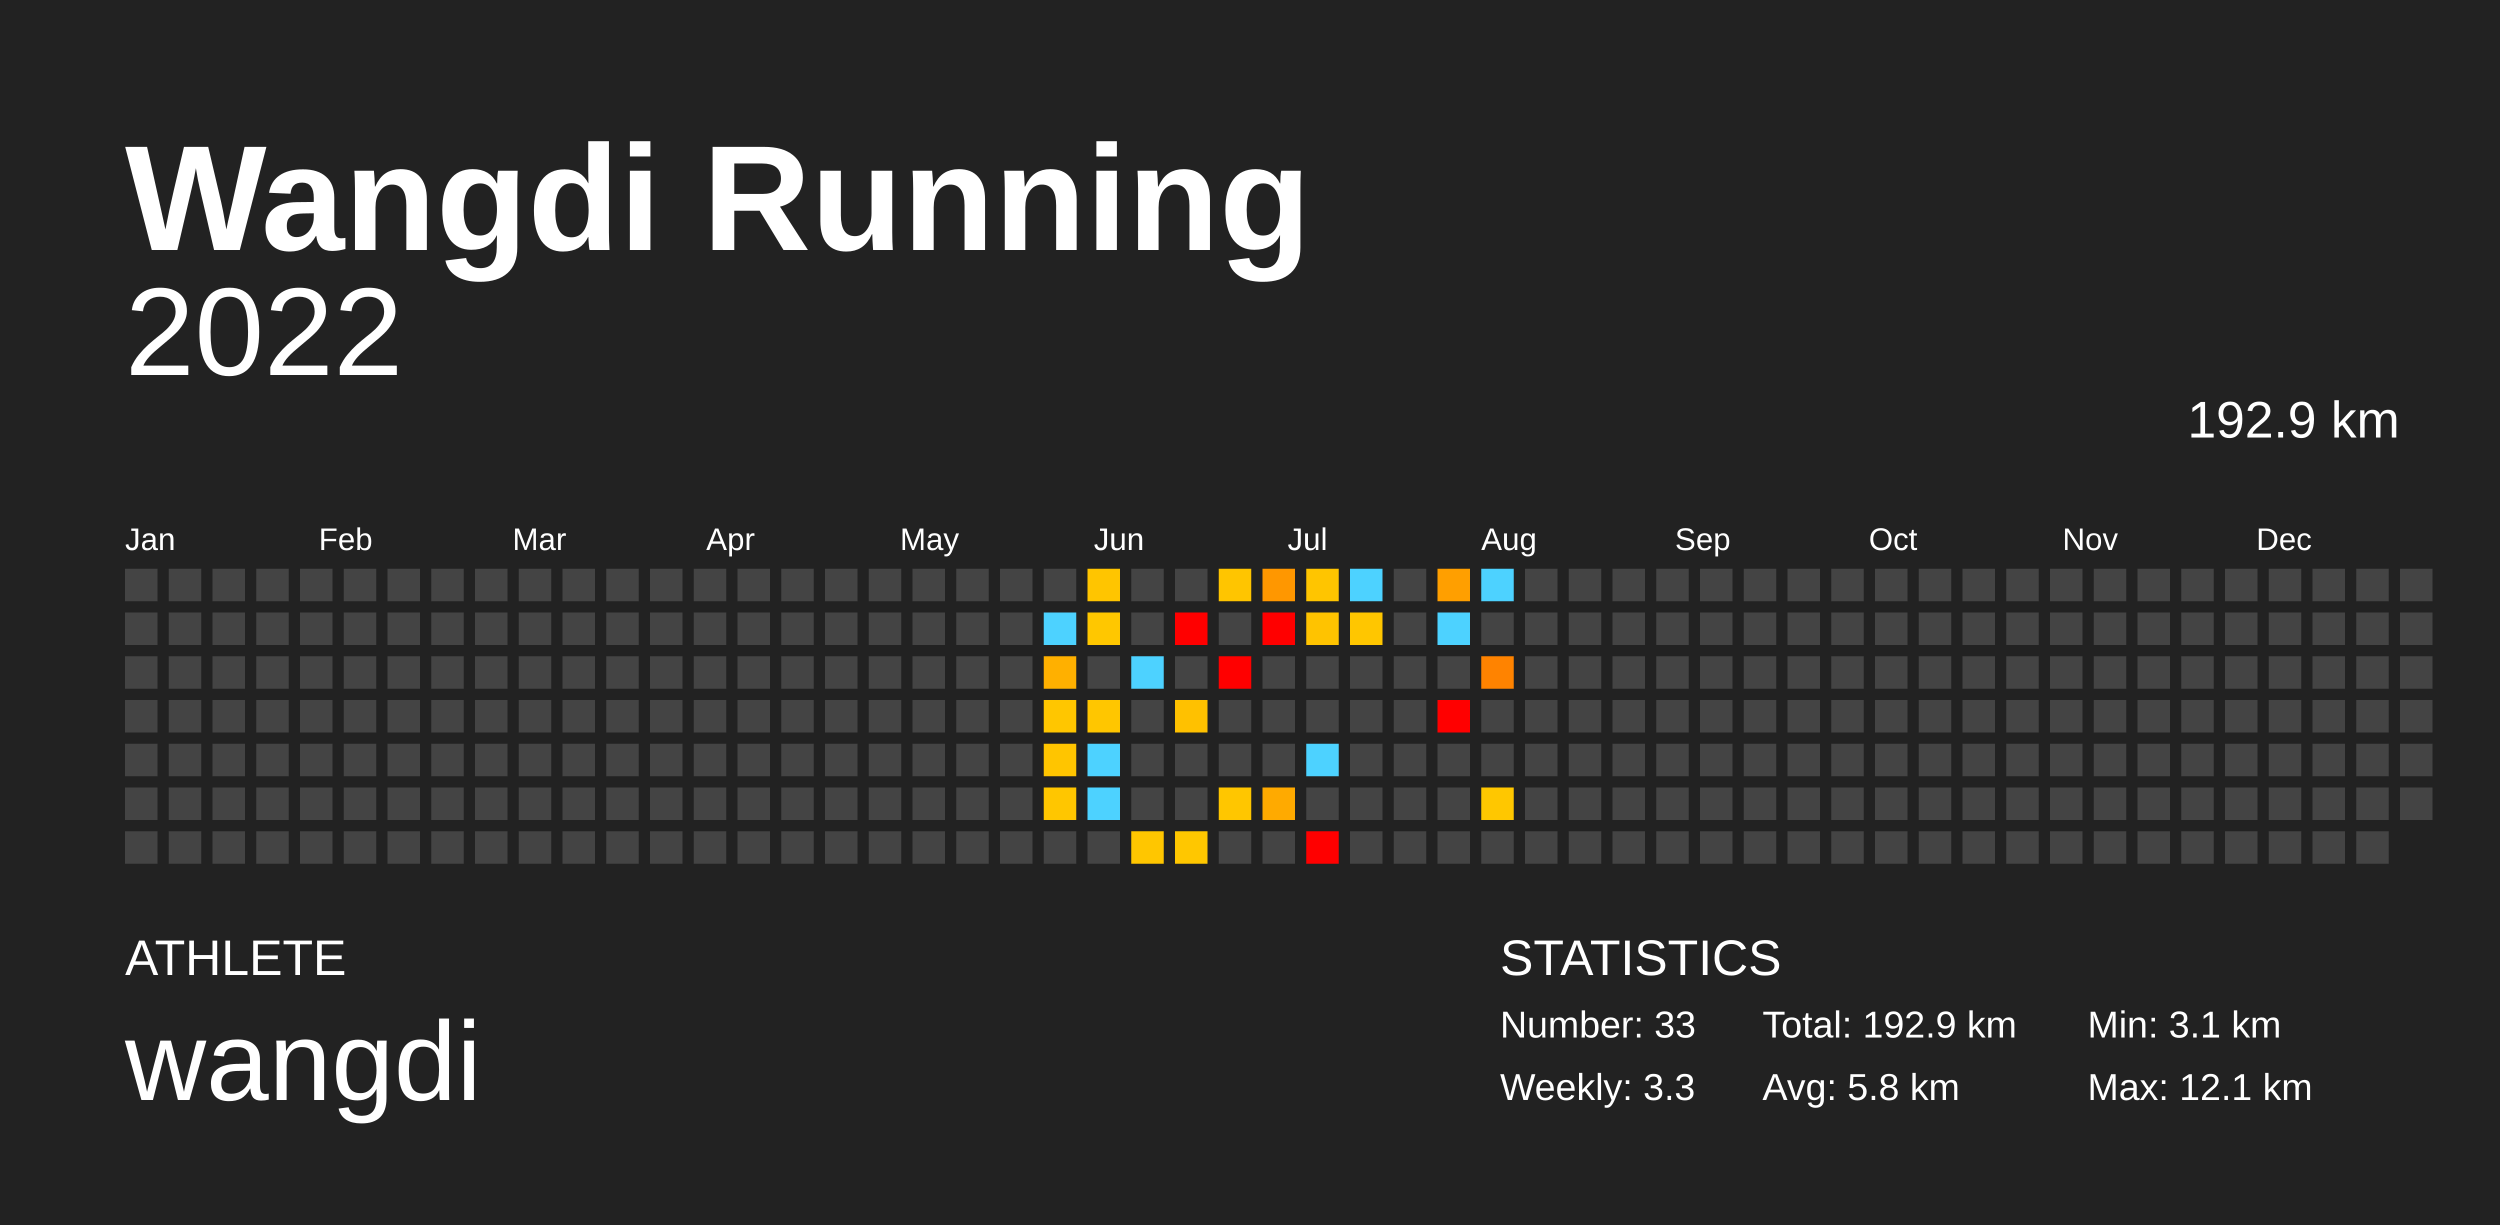
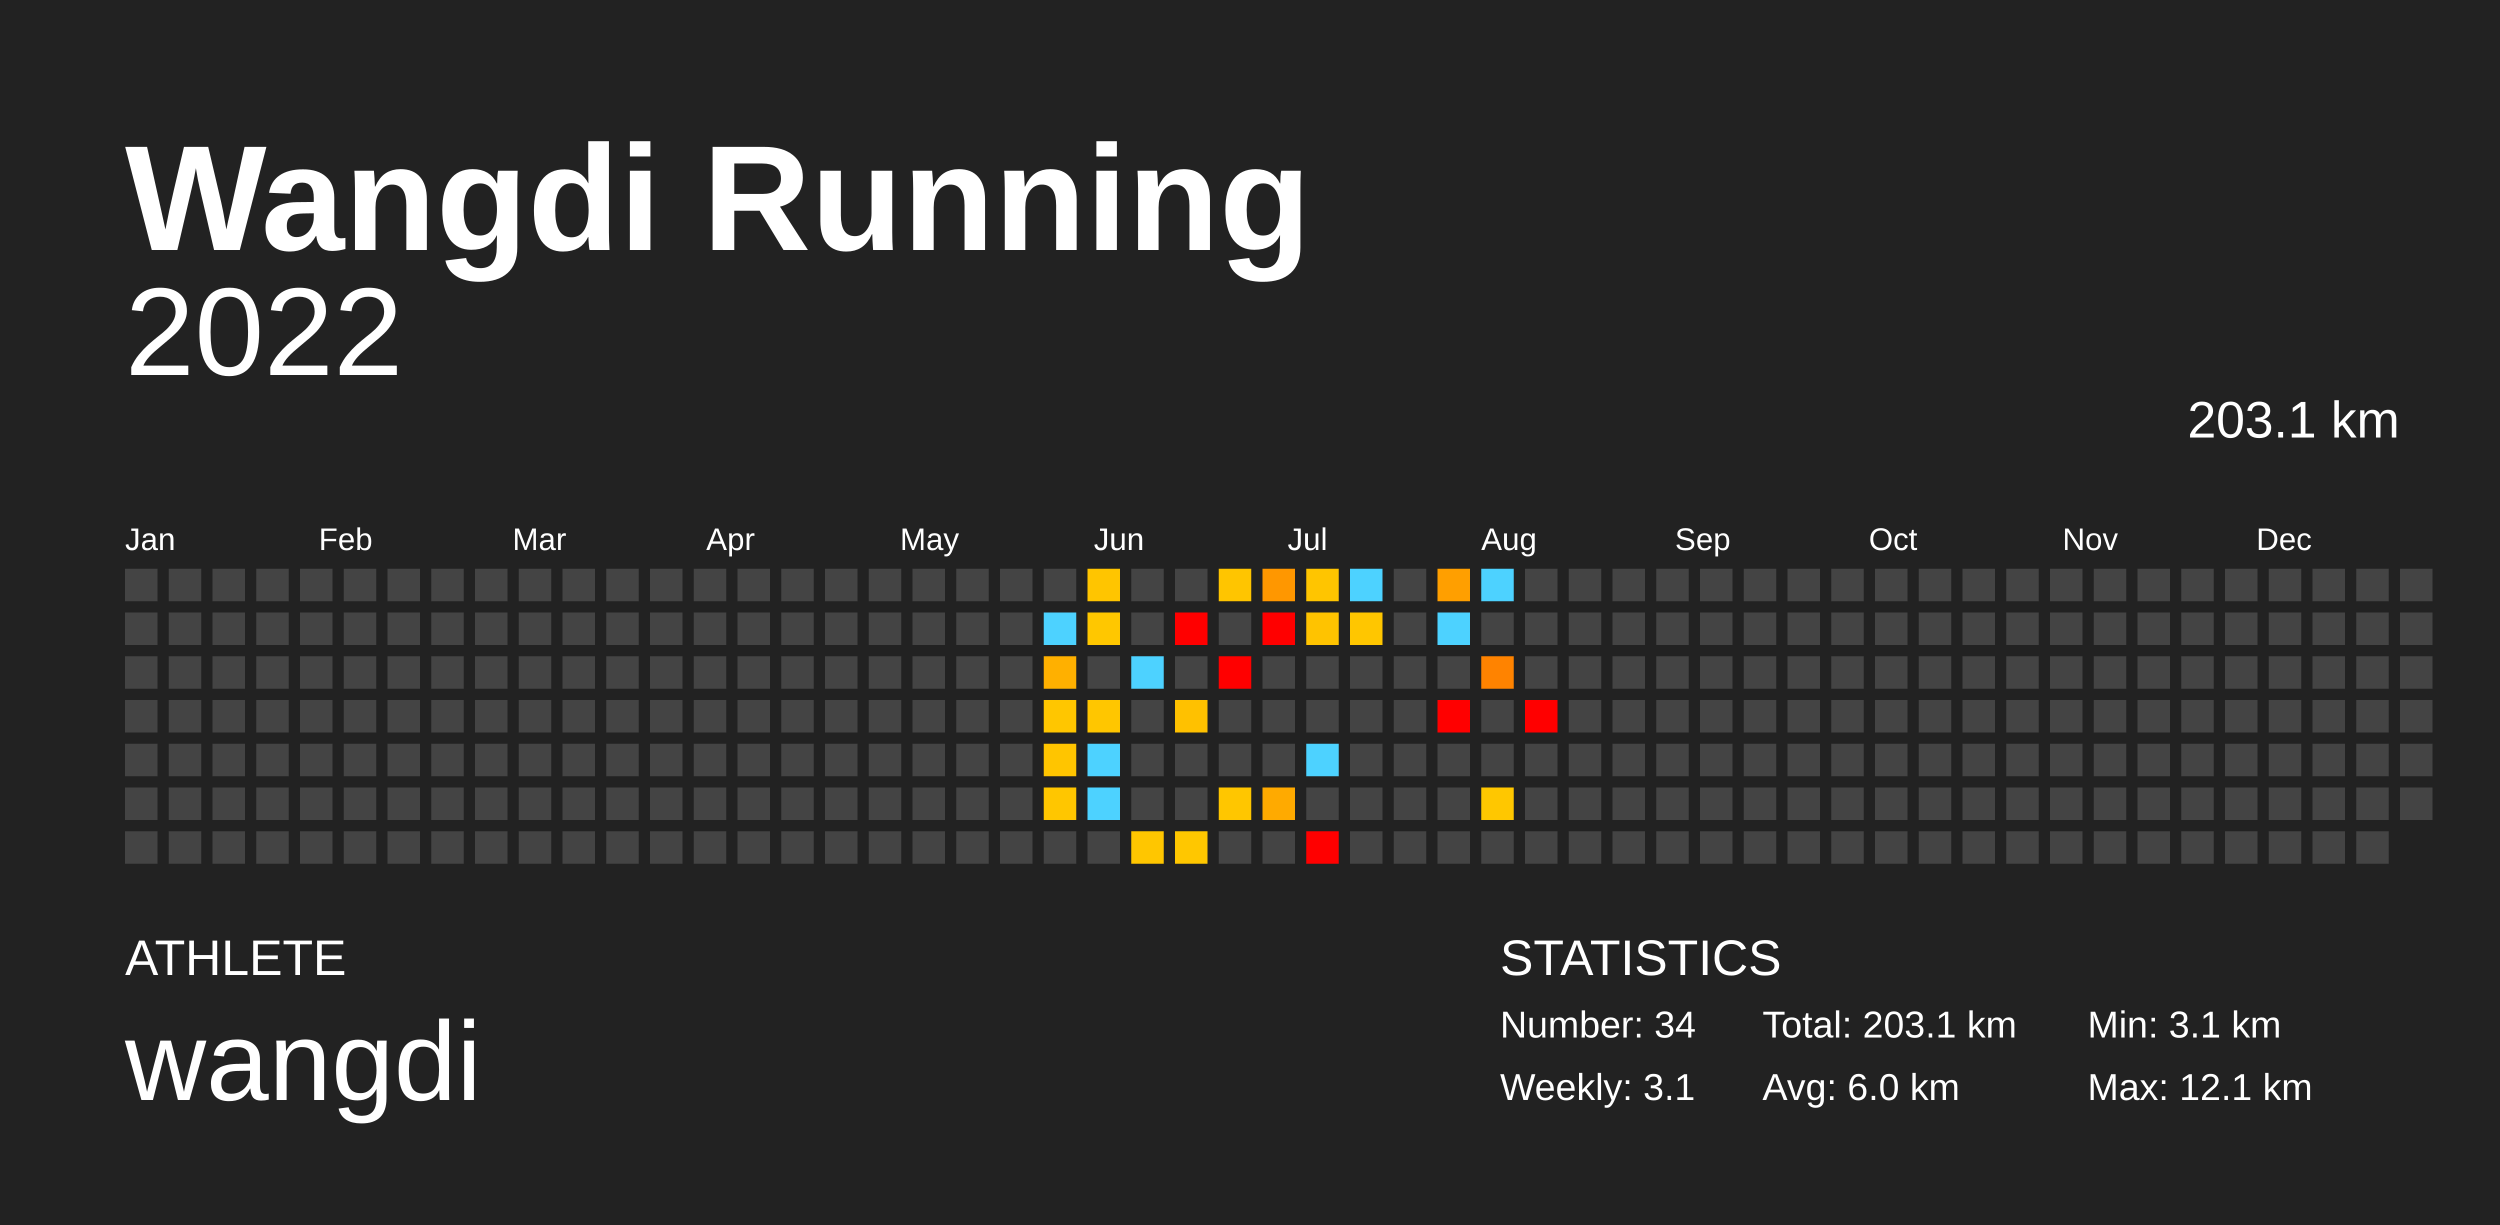
<svg xmlns="http://www.w3.org/2000/svg" baseProfile="full" height="98mm" version="1.1" viewBox="0,0,200,98" width="200mm">
  <defs />
  <rect fill="#222222" height="98" width="200" x="0" y="0" />
  <text fill="#FFFFFF" style="font-size:12px; font-family:Arial; font-weight:bold;" x="10" y="20">Wangdi Running</text>
  <text fill="#FFFFFF" style="font-size:4px; font-family:Arial" x="10" y="78">ATHLETE</text>
  <text fill="#FFFFFF" style="font-size:9px; font-family:Arial" x="10" y="88">wangdi</text>
  <text fill="#FFFFFF" style="font-size:4px; font-family:Arial" x="120" y="78">STATISTICS</text>
-   <text fill="#FFFFFF" style="font-size:3px; font-family:Arial" x="120" y="83">Number: 33</text>
-   <text fill="#FFFFFF" style="font-size:3px; font-family:Arial" x="120" y="88">Weekly: 3.3</text>
-   <text fill="#FFFFFF" style="font-size:3px; font-family:Arial" x="141" y="83">Total: 192.9 km</text>
-   <text fill="#FFFFFF" style="font-size:3px; font-family:Arial" x="141" y="88">Avg: 5.8 km</text>
+   <text fill="#FFFFFF" style="font-size:3px; font-family:Arial" x="120" y="83">Number: 34</text>
+   <text fill="#FFFFFF" style="font-size:3px; font-family:Arial" x="120" y="88">Weekly: 3.1</text>
+   <text fill="#FFFFFF" style="font-size:3px; font-family:Arial" x="141" y="83">Total: 203.1 km</text>
+   <text fill="#FFFFFF" style="font-size:3px; font-family:Arial" x="141" y="88">Avg: 6.0 km</text>
  <text fill="#FFFFFF" style="font-size:3px; font-family:Arial" x="167" y="83">Min: 3.1 km</text>
  <text fill="#FFFFFF" style="font-size:3px; font-family:Arial" x="167" y="88">Max: 12.1 km</text>
  <text alignment-baseline="hanging" fill="#FFFFFF" style="font-size:10.0px; font-family:Arial;" x="10" y="30">2022</text>
-   <text alignment-baseline="hanging" fill="#FFFFFF" style="font-size:4.125px; font-family:Arial;" x="175" y="35">192.9 km</text>
+   <text alignment-baseline="hanging" fill="#FFFFFF" style="font-size:4.125px; font-family:Arial;" x="175" y="35">203.1 km</text>
  <text fill="#FFFFFF" style="font-size:2.5px; font-family:Arial" x="10.0" y="44">Jan</text>
  <text fill="#FFFFFF" style="font-size:2.5px; font-family:Arial" x="25.5" y="44">Feb</text>
  <text fill="#FFFFFF" style="font-size:2.5px; font-family:Arial" x="41.0" y="44">Mar</text>
  <text fill="#FFFFFF" style="font-size:2.5px; font-family:Arial" x="56.5" y="44">Apr</text>
  <text fill="#FFFFFF" style="font-size:2.5px; font-family:Arial" x="72.0" y="44">May</text>
  <text fill="#FFFFFF" style="font-size:2.5px; font-family:Arial" x="87.5" y="44">Jun</text>
  <text fill="#FFFFFF" style="font-size:2.5px; font-family:Arial" x="103.0" y="44">Jul</text>
  <text fill="#FFFFFF" style="font-size:2.5px; font-family:Arial" x="118.5" y="44">Aug</text>
  <text fill="#FFFFFF" style="font-size:2.5px; font-family:Arial" x="134.0" y="44">Sep</text>
  <text fill="#FFFFFF" style="font-size:2.5px; font-family:Arial" x="149.5" y="44">Oct</text>
  <text fill="#FFFFFF" style="font-size:2.5px; font-family:Arial" x="165.0" y="44">Nov</text>
  <text fill="#FFFFFF" style="font-size:2.5px; font-family:Arial" x="180.5" y="44">Dec</text>
  <rect fill="#444444" height="2.6" width="2.6" x="10.0" y="45.5" />
  <rect fill="#444444" height="2.6" width="2.6" x="10.0" y="49.0" />
  <rect fill="#444444" height="2.6" width="2.6" x="10.0" y="52.5" />
  <rect fill="#444444" height="2.6" width="2.6" x="10.0" y="56.0" />
  <rect fill="#444444" height="2.6" width="2.6" x="10.0" y="59.5" />
  <rect fill="#444444" height="2.6" width="2.6" x="10.0" y="63.0" />
  <rect fill="#444444" height="2.6" width="2.6" x="10.0" y="66.5" />
  <rect fill="#444444" height="2.6" width="2.6" x="13.5" y="45.5" />
  <rect fill="#444444" height="2.6" width="2.6" x="13.5" y="49.0" />
  <rect fill="#444444" height="2.6" width="2.6" x="13.5" y="52.5" />
  <rect fill="#444444" height="2.6" width="2.6" x="13.5" y="56.0" />
  <rect fill="#444444" height="2.6" width="2.6" x="13.5" y="59.5" />
  <rect fill="#444444" height="2.6" width="2.6" x="13.5" y="63.0" />
  <rect fill="#444444" height="2.6" width="2.6" x="13.5" y="66.5" />
  <rect fill="#444444" height="2.6" width="2.6" x="17.0" y="45.5" />
  <rect fill="#444444" height="2.6" width="2.6" x="17.0" y="49.0" />
  <rect fill="#444444" height="2.6" width="2.6" x="17.0" y="52.5" />
  <rect fill="#444444" height="2.6" width="2.6" x="17.0" y="56.0" />
  <rect fill="#444444" height="2.6" width="2.6" x="17.0" y="59.5" />
  <rect fill="#444444" height="2.6" width="2.6" x="17.0" y="63.0" />
  <rect fill="#444444" height="2.6" width="2.6" x="17.0" y="66.5" />
  <rect fill="#444444" height="2.6" width="2.6" x="20.5" y="45.5" />
  <rect fill="#444444" height="2.6" width="2.6" x="20.5" y="49.0" />
  <rect fill="#444444" height="2.6" width="2.6" x="20.5" y="52.5" />
  <rect fill="#444444" height="2.6" width="2.6" x="20.5" y="56.0" />
  <rect fill="#444444" height="2.6" width="2.6" x="20.5" y="59.5" />
  <rect fill="#444444" height="2.6" width="2.6" x="20.5" y="63.0" />
  <rect fill="#444444" height="2.6" width="2.6" x="20.5" y="66.5" />
  <rect fill="#444444" height="2.6" width="2.6" x="24.0" y="45.5" />
  <rect fill="#444444" height="2.6" width="2.6" x="24.0" y="49.0" />
  <rect fill="#444444" height="2.6" width="2.6" x="24.0" y="52.5" />
  <rect fill="#444444" height="2.6" width="2.6" x="24.0" y="56.0" />
  <rect fill="#444444" height="2.6" width="2.6" x="24.0" y="59.5" />
  <rect fill="#444444" height="2.6" width="2.6" x="24.0" y="63.0" />
  <rect fill="#444444" height="2.6" width="2.6" x="24.0" y="66.5" />
  <rect fill="#444444" height="2.6" width="2.6" x="27.5" y="45.5" />
  <rect fill="#444444" height="2.6" width="2.6" x="27.5" y="49.0" />
  <rect fill="#444444" height="2.6" width="2.6" x="27.5" y="52.5" />
  <rect fill="#444444" height="2.6" width="2.6" x="27.5" y="56.0" />
  <rect fill="#444444" height="2.6" width="2.6" x="27.5" y="59.5" />
  <rect fill="#444444" height="2.6" width="2.6" x="27.5" y="63.0" />
  <rect fill="#444444" height="2.6" width="2.6" x="27.5" y="66.5" />
  <rect fill="#444444" height="2.6" width="2.6" x="31.0" y="45.5" />
  <rect fill="#444444" height="2.6" width="2.6" x="31.0" y="49.0" />
  <rect fill="#444444" height="2.6" width="2.6" x="31.0" y="52.5" />
  <rect fill="#444444" height="2.6" width="2.6" x="31.0" y="56.0" />
  <rect fill="#444444" height="2.6" width="2.6" x="31.0" y="59.5" />
  <rect fill="#444444" height="2.6" width="2.6" x="31.0" y="63.0" />
  <rect fill="#444444" height="2.6" width="2.6" x="31.0" y="66.5" />
  <rect fill="#444444" height="2.6" width="2.6" x="34.5" y="45.5" />
  <rect fill="#444444" height="2.6" width="2.6" x="34.5" y="49.0" />
  <rect fill="#444444" height="2.6" width="2.6" x="34.5" y="52.5" />
  <rect fill="#444444" height="2.6" width="2.6" x="34.5" y="56.0" />
  <rect fill="#444444" height="2.6" width="2.6" x="34.5" y="59.5" />
  <rect fill="#444444" height="2.6" width="2.6" x="34.5" y="63.0" />
  <rect fill="#444444" height="2.6" width="2.6" x="34.5" y="66.5" />
  <rect fill="#444444" height="2.6" width="2.6" x="38.0" y="45.5" />
  <rect fill="#444444" height="2.6" width="2.6" x="38.0" y="49.0" />
  <rect fill="#444444" height="2.6" width="2.6" x="38.0" y="52.5" />
  <rect fill="#444444" height="2.6" width="2.6" x="38.0" y="56.0" />
  <rect fill="#444444" height="2.6" width="2.6" x="38.0" y="59.5" />
  <rect fill="#444444" height="2.6" width="2.6" x="38.0" y="63.0" />
  <rect fill="#444444" height="2.6" width="2.6" x="38.0" y="66.5" />
  <rect fill="#444444" height="2.6" width="2.6" x="41.5" y="45.5" />
  <rect fill="#444444" height="2.6" width="2.6" x="41.5" y="49.0" />
  <rect fill="#444444" height="2.6" width="2.6" x="41.5" y="52.5" />
  <rect fill="#444444" height="2.6" width="2.6" x="41.5" y="56.0" />
  <rect fill="#444444" height="2.6" width="2.6" x="41.5" y="59.5" />
  <rect fill="#444444" height="2.6" width="2.6" x="41.5" y="63.0" />
  <rect fill="#444444" height="2.6" width="2.6" x="41.5" y="66.5" />
  <rect fill="#444444" height="2.6" width="2.6" x="45.0" y="45.5" />
  <rect fill="#444444" height="2.6" width="2.6" x="45.0" y="49.0" />
  <rect fill="#444444" height="2.6" width="2.6" x="45.0" y="52.5" />
  <rect fill="#444444" height="2.6" width="2.6" x="45.0" y="56.0" />
  <rect fill="#444444" height="2.6" width="2.6" x="45.0" y="59.5" />
  <rect fill="#444444" height="2.6" width="2.6" x="45.0" y="63.0" />
  <rect fill="#444444" height="2.6" width="2.6" x="45.0" y="66.5" />
  <rect fill="#444444" height="2.6" width="2.6" x="48.5" y="45.5" />
  <rect fill="#444444" height="2.6" width="2.6" x="48.5" y="49.0" />
  <rect fill="#444444" height="2.6" width="2.6" x="48.5" y="52.5" />
  <rect fill="#444444" height="2.6" width="2.6" x="48.5" y="56.0" />
  <rect fill="#444444" height="2.6" width="2.6" x="48.5" y="59.5" />
  <rect fill="#444444" height="2.6" width="2.6" x="48.5" y="63.0" />
  <rect fill="#444444" height="2.6" width="2.6" x="48.5" y="66.5" />
  <rect fill="#444444" height="2.6" width="2.6" x="52.0" y="45.5" />
  <rect fill="#444444" height="2.6" width="2.6" x="52.0" y="49.0" />
  <rect fill="#444444" height="2.6" width="2.6" x="52.0" y="52.5" />
  <rect fill="#444444" height="2.6" width="2.6" x="52.0" y="56.0" />
  <rect fill="#444444" height="2.6" width="2.6" x="52.0" y="59.5" />
  <rect fill="#444444" height="2.6" width="2.6" x="52.0" y="63.0" />
  <rect fill="#444444" height="2.6" width="2.6" x="52.0" y="66.5" />
  <rect fill="#444444" height="2.6" width="2.6" x="55.5" y="45.5" />
  <rect fill="#444444" height="2.6" width="2.6" x="55.5" y="49.0" />
  <rect fill="#444444" height="2.6" width="2.6" x="55.5" y="52.5" />
  <rect fill="#444444" height="2.6" width="2.6" x="55.5" y="56.0" />
  <rect fill="#444444" height="2.6" width="2.6" x="55.5" y="59.5" />
  <rect fill="#444444" height="2.6" width="2.6" x="55.5" y="63.0" />
  <rect fill="#444444" height="2.6" width="2.6" x="55.5" y="66.5" />
  <rect fill="#444444" height="2.6" width="2.6" x="59.0" y="45.5" />
  <rect fill="#444444" height="2.6" width="2.6" x="59.0" y="49.0" />
  <rect fill="#444444" height="2.6" width="2.6" x="59.0" y="52.5" />
  <rect fill="#444444" height="2.6" width="2.6" x="59.0" y="56.0" />
  <rect fill="#444444" height="2.6" width="2.6" x="59.0" y="59.5" />
  <rect fill="#444444" height="2.6" width="2.6" x="59.0" y="63.0" />
  <rect fill="#444444" height="2.6" width="2.6" x="59.0" y="66.5" />
  <rect fill="#444444" height="2.6" width="2.6" x="62.5" y="45.5" />
  <rect fill="#444444" height="2.6" width="2.6" x="62.5" y="49.0" />
  <rect fill="#444444" height="2.6" width="2.6" x="62.5" y="52.5" />
  <rect fill="#444444" height="2.6" width="2.6" x="62.5" y="56.0" />
  <rect fill="#444444" height="2.6" width="2.6" x="62.5" y="59.5" />
  <rect fill="#444444" height="2.6" width="2.6" x="62.5" y="63.0" />
  <rect fill="#444444" height="2.6" width="2.6" x="62.5" y="66.5" />
  <rect fill="#444444" height="2.6" width="2.6" x="66.0" y="45.5" />
  <rect fill="#444444" height="2.6" width="2.6" x="66.0" y="49.0" />
  <rect fill="#444444" height="2.6" width="2.6" x="66.0" y="52.5" />
  <rect fill="#444444" height="2.6" width="2.6" x="66.0" y="56.0" />
  <rect fill="#444444" height="2.6" width="2.6" x="66.0" y="59.5" />
  <rect fill="#444444" height="2.6" width="2.6" x="66.0" y="63.0" />
  <rect fill="#444444" height="2.6" width="2.6" x="66.0" y="66.5" />
  <rect fill="#444444" height="2.6" width="2.6" x="69.5" y="45.5" />
  <rect fill="#444444" height="2.6" width="2.6" x="69.5" y="49.0" />
  <rect fill="#444444" height="2.6" width="2.6" x="69.5" y="52.5" />
  <rect fill="#444444" height="2.6" width="2.6" x="69.5" y="56.0" />
  <rect fill="#444444" height="2.6" width="2.6" x="69.5" y="59.5" />
  <rect fill="#444444" height="2.6" width="2.6" x="69.5" y="63.0" />
  <rect fill="#444444" height="2.6" width="2.6" x="69.5" y="66.5" />
  <rect fill="#444444" height="2.6" width="2.6" x="73.0" y="45.5" />
  <rect fill="#444444" height="2.6" width="2.6" x="73.0" y="49.0" />
  <rect fill="#444444" height="2.6" width="2.6" x="73.0" y="52.5" />
  <rect fill="#444444" height="2.6" width="2.6" x="73.0" y="56.0" />
  <rect fill="#444444" height="2.6" width="2.6" x="73.0" y="59.5" />
  <rect fill="#444444" height="2.6" width="2.6" x="73.0" y="63.0" />
  <rect fill="#444444" height="2.6" width="2.6" x="73.0" y="66.5" />
  <rect fill="#444444" height="2.6" width="2.6" x="76.5" y="45.5" />
  <rect fill="#444444" height="2.6" width="2.6" x="76.5" y="49.0" />
  <rect fill="#444444" height="2.6" width="2.6" x="76.5" y="52.5" />
  <rect fill="#444444" height="2.6" width="2.6" x="76.5" y="56.0" />
  <rect fill="#444444" height="2.6" width="2.6" x="76.5" y="59.5" />
  <rect fill="#444444" height="2.6" width="2.6" x="76.5" y="63.0" />
  <rect fill="#444444" height="2.6" width="2.6" x="76.5" y="66.5" />
  <rect fill="#444444" height="2.6" width="2.6" x="80.0" y="45.5" />
  <rect fill="#444444" height="2.6" width="2.6" x="80.0" y="49.0" />
  <rect fill="#444444" height="2.6" width="2.6" x="80.0" y="52.5" />
  <rect fill="#444444" height="2.6" width="2.6" x="80.0" y="56.0" />
  <rect fill="#444444" height="2.6" width="2.6" x="80.0" y="59.5" />
  <rect fill="#444444" height="2.6" width="2.6" x="80.0" y="63.0" />
  <rect fill="#444444" height="2.6" width="2.6" x="80.0" y="66.5" />
  <rect fill="#444444" height="2.6" width="2.6" x="83.5" y="45.5" />
  <rect fill="#4dd2ff" height="2.6" width="2.6" x="83.5" y="49.0" />
  <rect fill="#ffb000" height="2.6" width="2.6" x="83.5" y="52.5" />
  <rect fill="#ffc600" height="2.6" width="2.6" x="83.5" y="56.0" />
  <rect fill="#ffc500" height="2.6" width="2.6" x="83.5" y="59.5" />
  <rect fill="#ffc600" height="2.6" width="2.6" x="83.5" y="63.0" />
  <rect fill="#444444" height="2.6" width="2.6" x="83.5" y="66.5" />
  <rect fill="#ffc500" height="2.6" width="2.6" x="87.0" y="45.5" />
  <rect fill="#ffc700" height="2.6" width="2.6" x="87.0" y="49.0" />
  <rect fill="#444444" height="2.6" width="2.6" x="87.0" y="52.5" />
  <rect fill="#ffc600" height="2.6" width="2.6" x="87.0" y="56.0" />
  <rect fill="#4dd2ff" height="2.6" width="2.6" x="87.0" y="59.5" />
  <rect fill="#4dd2ff" height="2.6" width="2.6" x="87.0" y="63.0" />
  <rect fill="#444444" height="2.6" width="2.6" x="87.0" y="66.5" />
  <rect fill="#444444" height="2.6" width="2.6" x="90.5" y="45.5" />
  <rect fill="#444444" height="2.6" width="2.6" x="90.5" y="49.0" />
  <rect fill="#4dd2ff" height="2.6" width="2.6" x="90.5" y="52.5" />
  <rect fill="#444444" height="2.6" width="2.6" x="90.5" y="56.0" />
  <rect fill="#444444" height="2.6" width="2.6" x="90.5" y="59.5" />
  <rect fill="#444444" height="2.6" width="2.6" x="90.5" y="63.0" />
  <rect fill="#ffc600" height="2.6" width="2.6" x="90.5" y="66.5" />
  <rect fill="#444444" height="2.6" width="2.6" x="94.0" y="45.5" />
  <rect fill="red" height="2.6" width="2.6" x="94.0" y="49.0" />
  <rect fill="#444444" height="2.6" width="2.6" x="94.0" y="52.5" />
  <rect fill="#ffc100" height="2.6" width="2.6" x="94.0" y="56.0" />
  <rect fill="#444444" height="2.6" width="2.6" x="94.0" y="59.5" />
  <rect fill="#444444" height="2.6" width="2.6" x="94.0" y="63.0" />
  <rect fill="#ffc700" height="2.6" width="2.6" x="94.0" y="66.5" />
  <rect fill="#ffc500" height="2.6" width="2.6" x="97.5" y="45.5" />
  <rect fill="#444444" height="2.6" width="2.6" x="97.5" y="49.0" />
  <rect fill="red" height="2.6" width="2.6" x="97.5" y="52.5" />
  <rect fill="#444444" height="2.6" width="2.6" x="97.5" y="56.0" />
  <rect fill="#444444" height="2.6" width="2.6" x="97.5" y="59.5" />
  <rect fill="#ffc600" height="2.6" width="2.6" x="97.5" y="63.0" />
  <rect fill="#444444" height="2.6" width="2.6" x="97.5" y="66.5" />
  <rect fill="#ff9700" height="2.6" width="2.6" x="101.0" y="45.5" />
  <rect fill="red" height="2.6" width="2.6" x="101.0" y="49.0" />
  <rect fill="#444444" height="2.6" width="2.6" x="101.0" y="52.5" />
  <rect fill="#444444" height="2.6" width="2.6" x="101.0" y="56.0" />
  <rect fill="#444444" height="2.6" width="2.6" x="101.0" y="59.5" />
  <rect fill="#ffaa00" height="2.6" width="2.6" x="101.0" y="63.0" />
  <rect fill="#444444" height="2.6" width="2.6" x="101.0" y="66.5" />
  <rect fill="#ffc500" height="2.6" width="2.6" x="104.5" y="45.5" />
  <rect fill="#ffc300" height="2.6" width="2.6" x="104.5" y="49.0" />
  <rect fill="#444444" height="2.6" width="2.6" x="104.5" y="52.5" />
  <rect fill="#444444" height="2.6" width="2.6" x="104.5" y="56.0" />
  <rect fill="#4dd2ff" height="2.6" width="2.6" x="104.5" y="59.5" />
  <rect fill="#444444" height="2.6" width="2.6" x="104.5" y="63.0" />
  <rect fill="red" height="2.6" width="2.6" x="104.5" y="66.5" />
  <rect fill="#4dd2ff" height="2.6" width="2.6" x="108.0" y="45.5" />
  <rect fill="#ffc600" height="2.6" width="2.6" x="108.0" y="49.0" />
  <rect fill="#444444" height="2.6" width="2.6" x="108.0" y="52.5" />
  <rect fill="#444444" height="2.6" width="2.6" x="108.0" y="56.0" />
  <rect fill="#444444" height="2.6" width="2.6" x="108.0" y="59.5" />
  <rect fill="#444444" height="2.6" width="2.6" x="108.0" y="63.0" />
  <rect fill="#444444" height="2.6" width="2.6" x="108.0" y="66.5" />
  <rect fill="#444444" height="2.6" width="2.6" x="111.5" y="45.5" />
  <rect fill="#444444" height="2.6" width="2.6" x="111.5" y="49.0" />
  <rect fill="#444444" height="2.6" width="2.6" x="111.5" y="52.5" />
  <rect fill="#444444" height="2.6" width="2.6" x="111.5" y="56.0" />
  <rect fill="#444444" height="2.6" width="2.6" x="111.5" y="59.5" />
  <rect fill="#444444" height="2.6" width="2.6" x="111.5" y="63.0" />
  <rect fill="#444444" height="2.6" width="2.6" x="111.5" y="66.5" />
  <rect fill="#ff9f00" height="2.6" width="2.6" x="115.0" y="45.5" />
  <rect fill="#4dd2ff" height="2.6" width="2.6" x="115.0" y="49.0" />
  <rect fill="#444444" height="2.6" width="2.6" x="115.0" y="52.5" />
  <rect fill="red" height="2.6" width="2.6" x="115.0" y="56.0" />
  <rect fill="#444444" height="2.6" width="2.6" x="115.0" y="59.5" />
  <rect fill="#444444" height="2.6" width="2.6" x="115.0" y="63.0" />
  <rect fill="#444444" height="2.6" width="2.6" x="115.0" y="66.5" />
  <rect fill="#4dd2ff" height="2.6" width="2.6" x="118.5" y="45.5" />
  <rect fill="#444444" height="2.6" width="2.6" x="118.5" y="49.0" />
  <rect fill="#ff8300" height="2.6" width="2.6" x="118.5" y="52.5" />
  <rect fill="#444444" height="2.6" width="2.6" x="118.5" y="56.0" />
  <rect fill="#444444" height="2.6" width="2.6" x="118.5" y="59.5" />
  <rect fill="#ffc700" height="2.6" width="2.6" x="118.5" y="63.0" />
  <rect fill="#444444" height="2.6" width="2.6" x="118.5" y="66.5" />
  <rect fill="#444444" height="2.6" width="2.6" x="122.0" y="45.5" />
  <rect fill="#444444" height="2.6" width="2.6" x="122.0" y="49.0" />
  <rect fill="#444444" height="2.6" width="2.6" x="122.0" y="52.5" />
-   <rect fill="#444444" height="2.6" width="2.6" x="122.0" y="56.0" />
+   <rect fill="red" height="2.6" width="2.6" x="122.0" y="56.0" />
  <rect fill="#444444" height="2.6" width="2.6" x="122.0" y="59.5" />
  <rect fill="#444444" height="2.6" width="2.6" x="122.0" y="63.0" />
  <rect fill="#444444" height="2.6" width="2.6" x="122.0" y="66.5" />
  <rect fill="#444444" height="2.6" width="2.6" x="125.5" y="45.5" />
  <rect fill="#444444" height="2.6" width="2.6" x="125.5" y="49.0" />
  <rect fill="#444444" height="2.6" width="2.6" x="125.5" y="52.5" />
  <rect fill="#444444" height="2.6" width="2.6" x="125.5" y="56.0" />
  <rect fill="#444444" height="2.6" width="2.6" x="125.5" y="59.5" />
  <rect fill="#444444" height="2.6" width="2.6" x="125.5" y="63.0" />
  <rect fill="#444444" height="2.6" width="2.6" x="125.5" y="66.5" />
  <rect fill="#444444" height="2.6" width="2.6" x="129.0" y="45.5" />
  <rect fill="#444444" height="2.6" width="2.6" x="129.0" y="49.0" />
  <rect fill="#444444" height="2.6" width="2.6" x="129.0" y="52.5" />
  <rect fill="#444444" height="2.6" width="2.6" x="129.0" y="56.0" />
  <rect fill="#444444" height="2.6" width="2.6" x="129.0" y="59.5" />
  <rect fill="#444444" height="2.6" width="2.6" x="129.0" y="63.0" />
  <rect fill="#444444" height="2.6" width="2.6" x="129.0" y="66.5" />
  <rect fill="#444444" height="2.6" width="2.6" x="132.5" y="45.5" />
  <rect fill="#444444" height="2.6" width="2.6" x="132.5" y="49.0" />
  <rect fill="#444444" height="2.6" width="2.6" x="132.5" y="52.5" />
  <rect fill="#444444" height="2.6" width="2.6" x="132.5" y="56.0" />
  <rect fill="#444444" height="2.6" width="2.6" x="132.5" y="59.5" />
  <rect fill="#444444" height="2.6" width="2.6" x="132.5" y="63.0" />
  <rect fill="#444444" height="2.6" width="2.6" x="132.5" y="66.5" />
  <rect fill="#444444" height="2.6" width="2.6" x="136.0" y="45.5" />
  <rect fill="#444444" height="2.6" width="2.6" x="136.0" y="49.0" />
  <rect fill="#444444" height="2.6" width="2.6" x="136.0" y="52.5" />
  <rect fill="#444444" height="2.6" width="2.6" x="136.0" y="56.0" />
  <rect fill="#444444" height="2.6" width="2.6" x="136.0" y="59.5" />
  <rect fill="#444444" height="2.6" width="2.6" x="136.0" y="63.0" />
  <rect fill="#444444" height="2.6" width="2.6" x="136.0" y="66.5" />
  <rect fill="#444444" height="2.6" width="2.6" x="139.5" y="45.5" />
  <rect fill="#444444" height="2.6" width="2.6" x="139.5" y="49.0" />
  <rect fill="#444444" height="2.6" width="2.6" x="139.5" y="52.5" />
  <rect fill="#444444" height="2.6" width="2.6" x="139.5" y="56.0" />
  <rect fill="#444444" height="2.6" width="2.6" x="139.5" y="59.5" />
  <rect fill="#444444" height="2.6" width="2.6" x="139.5" y="63.0" />
  <rect fill="#444444" height="2.6" width="2.6" x="139.5" y="66.5" />
  <rect fill="#444444" height="2.6" width="2.6" x="143.0" y="45.5" />
  <rect fill="#444444" height="2.6" width="2.6" x="143.0" y="49.0" />
  <rect fill="#444444" height="2.6" width="2.6" x="143.0" y="52.5" />
  <rect fill="#444444" height="2.6" width="2.6" x="143.0" y="56.0" />
  <rect fill="#444444" height="2.6" width="2.6" x="143.0" y="59.5" />
  <rect fill="#444444" height="2.6" width="2.6" x="143.0" y="63.0" />
  <rect fill="#444444" height="2.6" width="2.6" x="143.0" y="66.5" />
  <rect fill="#444444" height="2.6" width="2.6" x="146.5" y="45.5" />
  <rect fill="#444444" height="2.6" width="2.6" x="146.5" y="49.0" />
  <rect fill="#444444" height="2.6" width="2.6" x="146.5" y="52.5" />
  <rect fill="#444444" height="2.6" width="2.6" x="146.5" y="56.0" />
  <rect fill="#444444" height="2.6" width="2.6" x="146.5" y="59.5" />
  <rect fill="#444444" height="2.6" width="2.6" x="146.5" y="63.0" />
  <rect fill="#444444" height="2.6" width="2.6" x="146.5" y="66.5" />
  <rect fill="#444444" height="2.6" width="2.6" x="150.0" y="45.5" />
  <rect fill="#444444" height="2.6" width="2.6" x="150.0" y="49.0" />
  <rect fill="#444444" height="2.6" width="2.6" x="150.0" y="52.5" />
  <rect fill="#444444" height="2.6" width="2.6" x="150.0" y="56.0" />
  <rect fill="#444444" height="2.6" width="2.6" x="150.0" y="59.5" />
  <rect fill="#444444" height="2.6" width="2.6" x="150.0" y="63.0" />
  <rect fill="#444444" height="2.6" width="2.6" x="150.0" y="66.5" />
  <rect fill="#444444" height="2.6" width="2.6" x="153.5" y="45.5" />
  <rect fill="#444444" height="2.6" width="2.6" x="153.5" y="49.0" />
  <rect fill="#444444" height="2.6" width="2.6" x="153.5" y="52.5" />
  <rect fill="#444444" height="2.6" width="2.6" x="153.5" y="56.0" />
  <rect fill="#444444" height="2.6" width="2.6" x="153.5" y="59.5" />
  <rect fill="#444444" height="2.6" width="2.6" x="153.5" y="63.0" />
  <rect fill="#444444" height="2.6" width="2.6" x="153.5" y="66.5" />
  <rect fill="#444444" height="2.6" width="2.6" x="157.0" y="45.5" />
  <rect fill="#444444" height="2.6" width="2.6" x="157.0" y="49.0" />
  <rect fill="#444444" height="2.6" width="2.6" x="157.0" y="52.5" />
  <rect fill="#444444" height="2.6" width="2.6" x="157.0" y="56.0" />
  <rect fill="#444444" height="2.6" width="2.6" x="157.0" y="59.5" />
  <rect fill="#444444" height="2.6" width="2.6" x="157.0" y="63.0" />
  <rect fill="#444444" height="2.6" width="2.6" x="157.0" y="66.5" />
  <rect fill="#444444" height="2.6" width="2.6" x="160.5" y="45.5" />
  <rect fill="#444444" height="2.6" width="2.6" x="160.5" y="49.0" />
  <rect fill="#444444" height="2.6" width="2.6" x="160.5" y="52.5" />
  <rect fill="#444444" height="2.6" width="2.6" x="160.5" y="56.0" />
  <rect fill="#444444" height="2.6" width="2.6" x="160.5" y="59.5" />
  <rect fill="#444444" height="2.6" width="2.6" x="160.5" y="63.0" />
  <rect fill="#444444" height="2.6" width="2.6" x="160.5" y="66.5" />
  <rect fill="#444444" height="2.6" width="2.6" x="164.0" y="45.5" />
  <rect fill="#444444" height="2.6" width="2.6" x="164.0" y="49.0" />
  <rect fill="#444444" height="2.6" width="2.6" x="164.0" y="52.5" />
  <rect fill="#444444" height="2.6" width="2.6" x="164.0" y="56.0" />
  <rect fill="#444444" height="2.6" width="2.6" x="164.0" y="59.5" />
  <rect fill="#444444" height="2.6" width="2.6" x="164.0" y="63.0" />
  <rect fill="#444444" height="2.6" width="2.6" x="164.0" y="66.5" />
  <rect fill="#444444" height="2.6" width="2.6" x="167.5" y="45.5" />
  <rect fill="#444444" height="2.6" width="2.6" x="167.5" y="49.0" />
  <rect fill="#444444" height="2.6" width="2.6" x="167.5" y="52.5" />
  <rect fill="#444444" height="2.6" width="2.6" x="167.5" y="56.0" />
  <rect fill="#444444" height="2.6" width="2.6" x="167.5" y="59.5" />
  <rect fill="#444444" height="2.6" width="2.6" x="167.5" y="63.0" />
  <rect fill="#444444" height="2.6" width="2.6" x="167.5" y="66.5" />
  <rect fill="#444444" height="2.6" width="2.6" x="171.0" y="45.5" />
  <rect fill="#444444" height="2.6" width="2.6" x="171.0" y="49.0" />
  <rect fill="#444444" height="2.6" width="2.6" x="171.0" y="52.5" />
  <rect fill="#444444" height="2.6" width="2.6" x="171.0" y="56.0" />
  <rect fill="#444444" height="2.6" width="2.6" x="171.0" y="59.5" />
  <rect fill="#444444" height="2.6" width="2.6" x="171.0" y="63.0" />
  <rect fill="#444444" height="2.6" width="2.6" x="171.0" y="66.5" />
  <rect fill="#444444" height="2.6" width="2.6" x="174.5" y="45.5" />
  <rect fill="#444444" height="2.6" width="2.6" x="174.5" y="49.0" />
  <rect fill="#444444" height="2.6" width="2.6" x="174.5" y="52.5" />
  <rect fill="#444444" height="2.6" width="2.6" x="174.5" y="56.0" />
  <rect fill="#444444" height="2.6" width="2.6" x="174.5" y="59.5" />
  <rect fill="#444444" height="2.6" width="2.6" x="174.5" y="63.0" />
  <rect fill="#444444" height="2.6" width="2.6" x="174.5" y="66.5" />
  <rect fill="#444444" height="2.6" width="2.6" x="178.0" y="45.5" />
  <rect fill="#444444" height="2.6" width="2.6" x="178.0" y="49.0" />
  <rect fill="#444444" height="2.6" width="2.6" x="178.0" y="52.5" />
  <rect fill="#444444" height="2.6" width="2.6" x="178.0" y="56.0" />
  <rect fill="#444444" height="2.6" width="2.6" x="178.0" y="59.5" />
  <rect fill="#444444" height="2.6" width="2.6" x="178.0" y="63.0" />
  <rect fill="#444444" height="2.6" width="2.6" x="178.0" y="66.5" />
  <rect fill="#444444" height="2.6" width="2.6" x="181.5" y="45.5" />
  <rect fill="#444444" height="2.6" width="2.6" x="181.5" y="49.0" />
  <rect fill="#444444" height="2.6" width="2.6" x="181.5" y="52.5" />
  <rect fill="#444444" height="2.6" width="2.6" x="181.5" y="56.0" />
  <rect fill="#444444" height="2.6" width="2.6" x="181.5" y="59.5" />
  <rect fill="#444444" height="2.6" width="2.6" x="181.5" y="63.0" />
  <rect fill="#444444" height="2.6" width="2.6" x="181.5" y="66.5" />
  <rect fill="#444444" height="2.6" width="2.6" x="185.0" y="45.5" />
  <rect fill="#444444" height="2.6" width="2.6" x="185.0" y="49.0" />
  <rect fill="#444444" height="2.6" width="2.6" x="185.0" y="52.5" />
  <rect fill="#444444" height="2.6" width="2.6" x="185.0" y="56.0" />
  <rect fill="#444444" height="2.6" width="2.6" x="185.0" y="59.5" />
  <rect fill="#444444" height="2.6" width="2.6" x="185.0" y="63.0" />
  <rect fill="#444444" height="2.6" width="2.6" x="185.0" y="66.5" />
  <rect fill="#444444" height="2.6" width="2.6" x="188.5" y="45.5" />
  <rect fill="#444444" height="2.6" width="2.6" x="188.5" y="49.0" />
  <rect fill="#444444" height="2.6" width="2.6" x="188.5" y="52.5" />
  <rect fill="#444444" height="2.6" width="2.6" x="188.5" y="56.0" />
  <rect fill="#444444" height="2.6" width="2.6" x="188.5" y="59.5" />
  <rect fill="#444444" height="2.6" width="2.6" x="188.5" y="63.0" />
  <rect fill="#444444" height="2.6" width="2.6" x="188.5" y="66.5" />
  <rect fill="#444444" height="2.6" width="2.6" x="192.0" y="45.5" />
  <rect fill="#444444" height="2.6" width="2.6" x="192.0" y="49.0" />
  <rect fill="#444444" height="2.6" width="2.6" x="192.0" y="52.5" />
  <rect fill="#444444" height="2.6" width="2.6" x="192.0" y="56.0" />
  <rect fill="#444444" height="2.6" width="2.6" x="192.0" y="59.5" />
  <rect fill="#444444" height="2.6" width="2.6" x="192.0" y="63.0" />
</svg>
